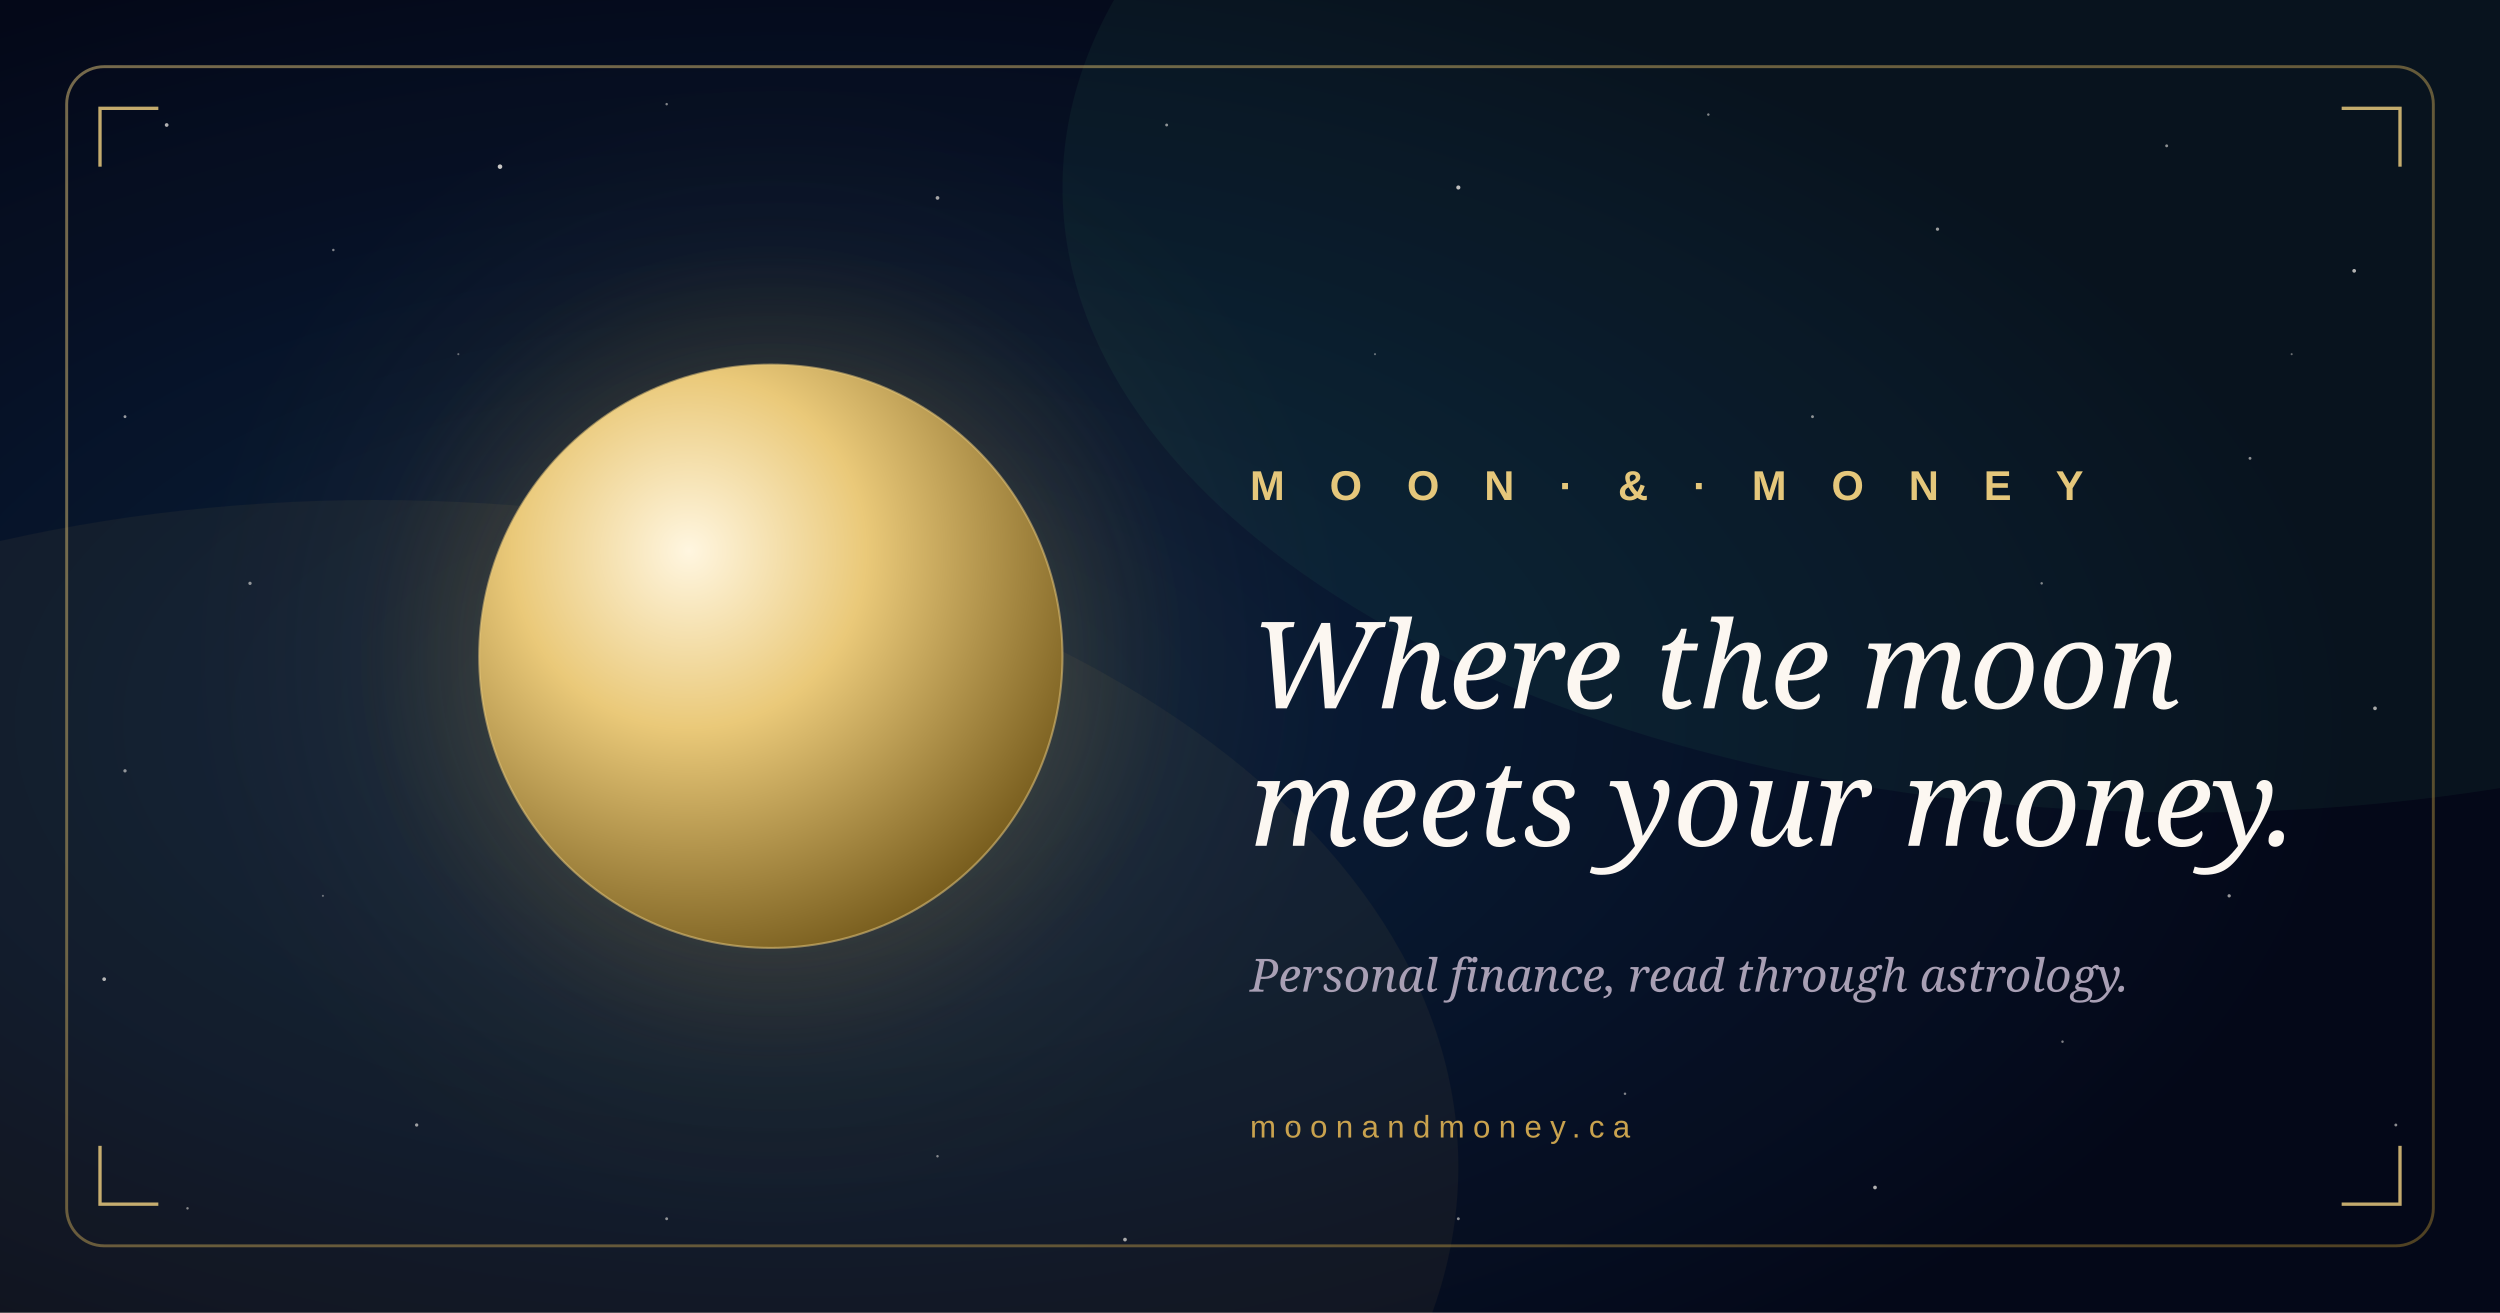
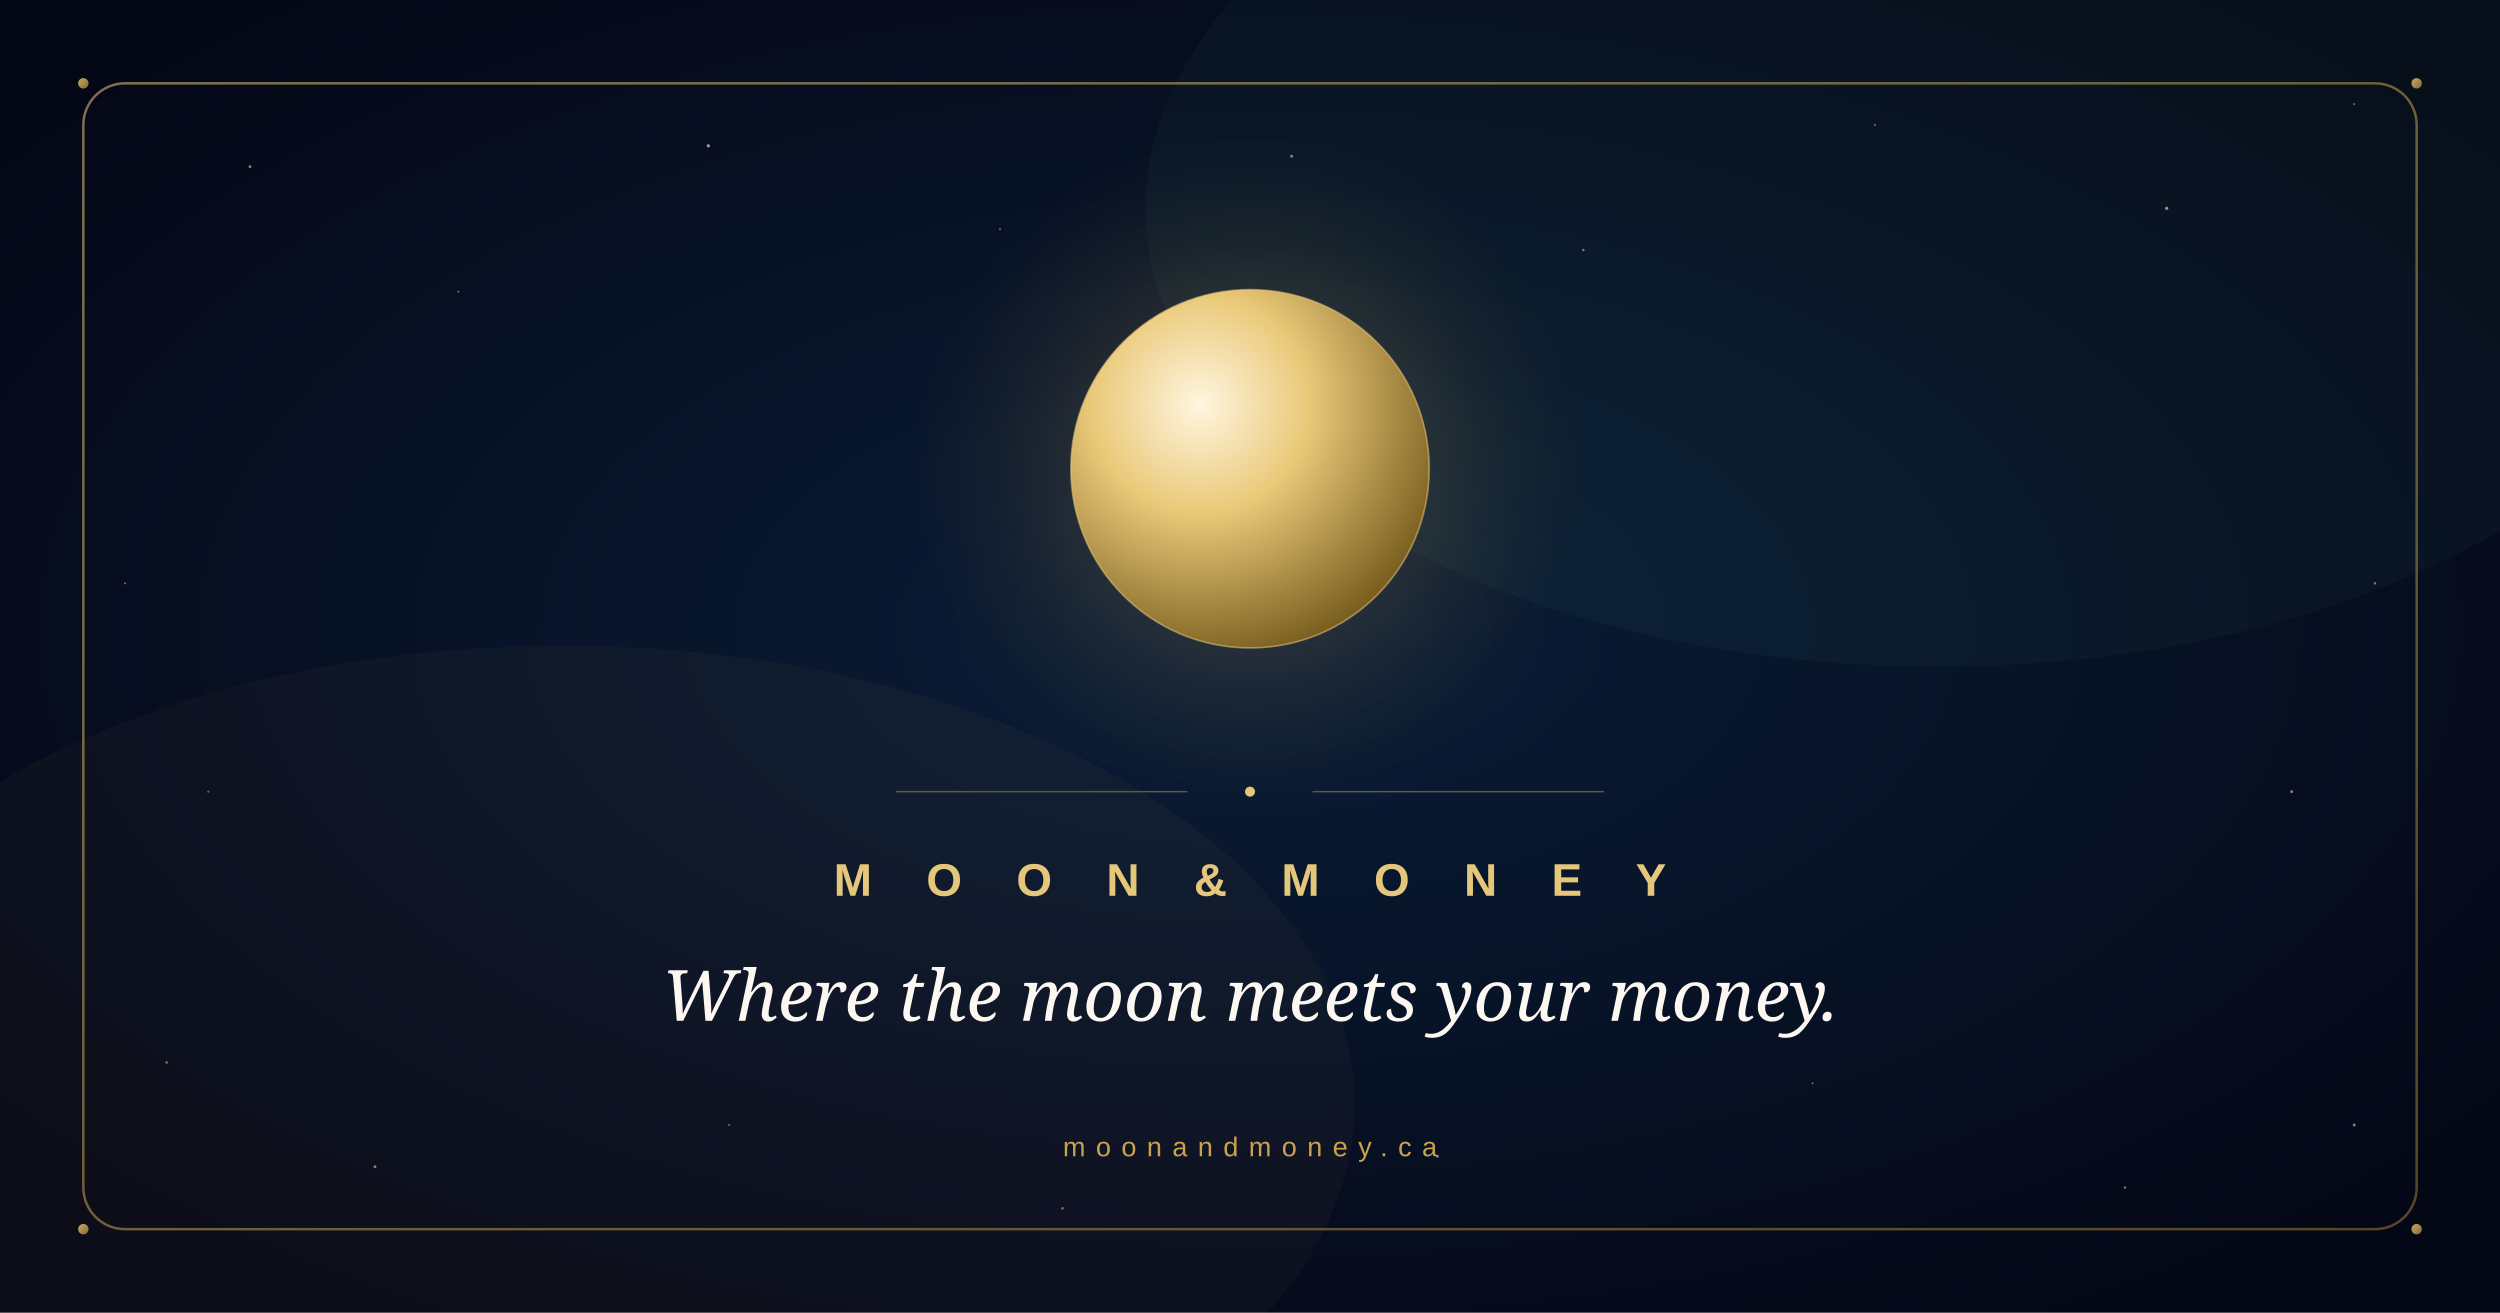
<svg xmlns="http://www.w3.org/2000/svg" viewBox="0 0 1200 630" width="1200" height="630">
  <defs>
-     <radialGradient id="bg" cx="32%" cy="55%" r="62%">
+     <radialGradient id="bg" cx="50%" cy="48%" r="62%">
      <stop offset="0%" stop-color="#0B2545" />
      <stop offset="100%" stop-color="#03081A" />
    </radialGradient>
    <radialGradient id="moonGold" cx="36%" cy="32%" r="72%">
      <stop offset="0%" stop-color="#FFF6E0" />
      <stop offset="42%" stop-color="#EAC979" />
      <stop offset="100%" stop-color="#7A5F1F" />
    </radialGradient>
    <radialGradient id="halo" cx="50%" cy="50%" r="50%">
-       <stop offset="0%" stop-color="#FFEFBF" stop-opacity="0.55" />
-       <stop offset="42%" stop-color="#C9A24E" stop-opacity="0.22" />
-       <stop offset="100%" stop-color="#7A5F1F" stop-opacity="0" />
-     </radialGradient>
-     <radialGradient id="halo-outer" cx="50%" cy="50%" r="50%">
-       <stop offset="0%" stop-color="#FFEFBF" stop-opacity="0.18" />
-       <stop offset="60%" stop-color="#C9A24E" stop-opacity="0.06" />
+       <stop offset="0%" stop-color="#FFEFBF" stop-opacity="0.45" />
+       <stop offset="50%" stop-color="#C9A24E" stop-opacity="0.15" />
      <stop offset="100%" stop-color="#7A5F1F" stop-opacity="0" />
    </radialGradient>
    <linearGradient id="goldLine" x1="0%" y1="0%" x2="100%" y2="100%">
      <stop offset="0%" stop-color="#E5C77B" />
      <stop offset="100%" stop-color="#9C7B2E" />
    </linearGradient>
  </defs>
  <rect width="1200" height="630" fill="#070608" />
-   <rect width="1200" height="630" fill="url(#bg)" opacity="0.9" />
-   <ellipse cx="1050" cy="90" rx="540" ry="300" fill="#3FAE7A" opacity="0.07" />
-   <ellipse cx="180" cy="560" rx="520" ry="320" fill="#C9A24E" opacity="0.06" />
+   <rect width="1200" height="630" fill="url(#bg)" opacity="0.78" />
+   <ellipse cx="930" cy="100" rx="380" ry="220" fill="#3FAE7A" opacity="0.05" />
+   <ellipse cx="270" cy="530" rx="380" ry="220" fill="#C9A24E" opacity="0.04" />
  <g fill="#FCF7F1">
-     <circle cx="80" cy="60" r="0.9" opacity="0.7" />
-     <circle cx="160" cy="120" r="0.6" opacity="0.5" />
-     <circle cx="240" cy="80" r="1.1" opacity="0.8" />
-     <circle cx="60" cy="200" r="0.7" opacity="0.6" />
-     <circle cx="120" cy="280" r="0.8" opacity="0.55" />
-     <circle cx="220" cy="170" r="0.5" opacity="0.4" />
-     <circle cx="320" cy="50" r="0.6" opacity="0.5" />
-     <circle cx="450" cy="95" r="0.9" opacity="0.65" />
-     <circle cx="560" cy="60" r="0.7" opacity="0.55" />
-     <circle cx="700" cy="90" r="1.0" opacity="0.75" />
-     <circle cx="820" cy="55" r="0.6" opacity="0.5" />
-     <circle cx="930" cy="110" r="0.8" opacity="0.6" />
-     <circle cx="1040" cy="70" r="0.7" opacity="0.55" />
-     <circle cx="1130" cy="130" r="0.9" opacity="0.7" />
-     <circle cx="660" cy="170" r="0.5" opacity="0.4" />
-     <circle cx="1080" cy="220" r="0.7" opacity="0.55" />
-     <circle cx="980" cy="280" r="0.6" opacity="0.5" />
-     <circle cx="1140" cy="340" r="0.9" opacity="0.65" />
-     <circle cx="1070" cy="430" r="0.8" opacity="0.6" />
-     <circle cx="990" cy="500" r="0.6" opacity="0.5" />
-     <circle cx="1150" cy="540" r="0.7" opacity="0.55" />
-     <circle cx="900" cy="570" r="0.9" opacity="0.7" />
-     <circle cx="780" cy="525" r="0.6" opacity="0.5" />
-     <circle cx="700" cy="585" r="0.7" opacity="0.55" />
-     <circle cx="620" cy="540" r="0.5" opacity="0.4" />
-     <circle cx="540" cy="595" r="0.9" opacity="0.65" />
-     <circle cx="450" cy="555" r="0.6" opacity="0.5" />
-     <circle cx="320" cy="585" r="0.7" opacity="0.55" />
-     <circle cx="200" cy="540" r="0.8" opacity="0.6" />
-     <circle cx="90" cy="580" r="0.6" opacity="0.5" />
-     <circle cx="50" cy="470" r="0.9" opacity="0.7" />
-     <circle cx="155" cy="430" r="0.5" opacity="0.4" />
-     <circle cx="60" cy="370" r="0.8" opacity="0.55" />
-     <circle cx="1100" cy="170" r="0.5" opacity="0.4" />
-     <circle cx="870" cy="200" r="0.7" opacity="0.55" />
+     <circle cx="120" cy="80" r="0.7" opacity="0.5" />
+     <circle cx="220" cy="140" r="0.5" opacity="0.4" />
+     <circle cx="340" cy="70" r="0.8" opacity="0.6" />
+     <circle cx="480" cy="110" r="0.5" opacity="0.4" />
+     <circle cx="620" cy="75" r="0.7" opacity="0.5" />
+     <circle cx="760" cy="120" r="0.6" opacity="0.45" />
+     <circle cx="900" cy="60" r="0.5" opacity="0.4" />
+     <circle cx="1040" cy="100" r="0.8" opacity="0.55" />
+     <circle cx="1130" cy="50" r="0.5" opacity="0.4" />
+     <circle cx="80" cy="510" r="0.6" opacity="0.45" />
+     <circle cx="180" cy="560" r="0.7" opacity="0.5" />
+     <circle cx="350" cy="540" r="0.5" opacity="0.4" />
+     <circle cx="510" cy="580" r="0.6" opacity="0.45" />
+     <circle cx="690" cy="555" r="0.7" opacity="0.5" />
+     <circle cx="870" cy="520" r="0.5" opacity="0.4" />
+     <circle cx="1020" cy="570" r="0.6" opacity="0.45" />
+     <circle cx="1130" cy="540" r="0.7" opacity="0.5" />
+     <circle cx="60" cy="280" r="0.5" opacity="0.4" />
+     <circle cx="1140" cy="280" r="0.6" opacity="0.45" />
+     <circle cx="100" cy="380" r="0.5" opacity="0.4" />
+     <circle cx="1100" cy="380" r="0.7" opacity="0.5" />
  </g>
-   <circle cx="370" cy="315" r="280" fill="url(#halo-outer)" />
-   <circle cx="370" cy="315" r="200" fill="url(#halo)" />
-   <circle cx="370" cy="315" r="140" fill="url(#moonGold)" />
-   <circle cx="370" cy="315" r="140" fill="none" stroke="#E5C77B" stroke-opacity="0.55" stroke-width="1" />
-   <rect x="32" y="32" width="1136" height="566" fill="none" stroke="url(#goldLine)" stroke-width="1.4" opacity="0.5" rx="18" />
-   <g stroke="#E5C77B" stroke-width="1.6" fill="none" opacity="0.85">
-     <path d="M48 80 V52 H76" />
-     <path d="M1152 80 V52 H1124" />
-     <path d="M48 550 V578 H76" />
-     <path d="M1152 550 V578 H1124" />
+   <rect x="40" y="40" width="1120" height="550" fill="none" stroke="url(#goldLine)" stroke-width="1.2" opacity="0.55" rx="20" />
+   <g fill="url(#goldLine)" opacity="0.85">
+     <circle cx="40" cy="40" r="2.5" />
+     <circle cx="1160" cy="40" r="2.5" />
+     <circle cx="40" cy="590" r="2.5" />
+     <circle cx="1160" cy="590" r="2.5" />
  </g>
-   <g text-anchor="start">
-     <text x="600" y="240" font-family="'Arimo','Liberation Sans','Helvetica Neue',Arial,sans-serif" font-weight="600" font-size="20" letter-spacing="8" fill="#E5C77B">M O O N   ·   &amp;   ·   M O N E Y</text>
-     <text x="600" y="340" font-family="'Cormorant Garamond',Georgia,serif" font-style="italic" font-weight="300" font-size="58" fill="#FCF7F1">Where the moon</text>
-     <text x="600" y="406" font-family="'Cormorant Garamond',Georgia,serif" font-style="italic" font-weight="300" font-size="58" fill="#FCF7F1">meets your money.</text>
-     <text x="600" y="476" font-family="'Cormorant Garamond',Georgia,serif" font-style="italic" font-weight="400" font-size="22" fill="#A89FB4">Personal finance, read through astrology.</text>
-     <text x="600" y="546" font-family="'Arimo','Liberation Sans','Helvetica Neue',Arial,sans-serif" font-weight="500" font-size="15" letter-spacing="4" fill="#C9A24E">moonandmoney.ca</text>
+   <circle cx="600" cy="225" r="160" fill="url(#halo)" />
+   <circle cx="600" cy="225" r="86" fill="url(#moonGold)" />
+   <circle cx="600" cy="225" r="86" fill="none" stroke="#E5C77B" stroke-opacity="0.55" stroke-width="0.8" />
+   <g stroke="#C9A24E" stroke-width="0.7" opacity="0.45">
+     <line x1="430" y1="380" x2="570" y2="380" />
+     <line x1="630" y1="380" x2="770" y2="380" />
+   </g>
+   <circle cx="600" cy="380" r="2.4" fill="#E5C77B" />
+   <g text-anchor="middle">
+     <text x="600" y="430" font-family="'Arimo','Liberation Sans','Helvetica Neue',Arial,sans-serif" font-weight="600" font-size="22" letter-spacing="10" fill="#E5C77B">M O O N   &amp;   M O N E Y</text>
+     <text x="600" y="490" font-family="'Cormorant Garamond',Georgia,serif" font-style="italic" font-weight="300" font-size="34" fill="#FCF7F1">Where the moon meets your money.</text>
+     <text x="600" y="555" font-family="'Arimo','Liberation Sans','Helvetica Neue',Arial,sans-serif" font-weight="500" font-size="13" letter-spacing="5" fill="#C9A24E">moonandmoney.ca</text>
  </g>
</svg>
